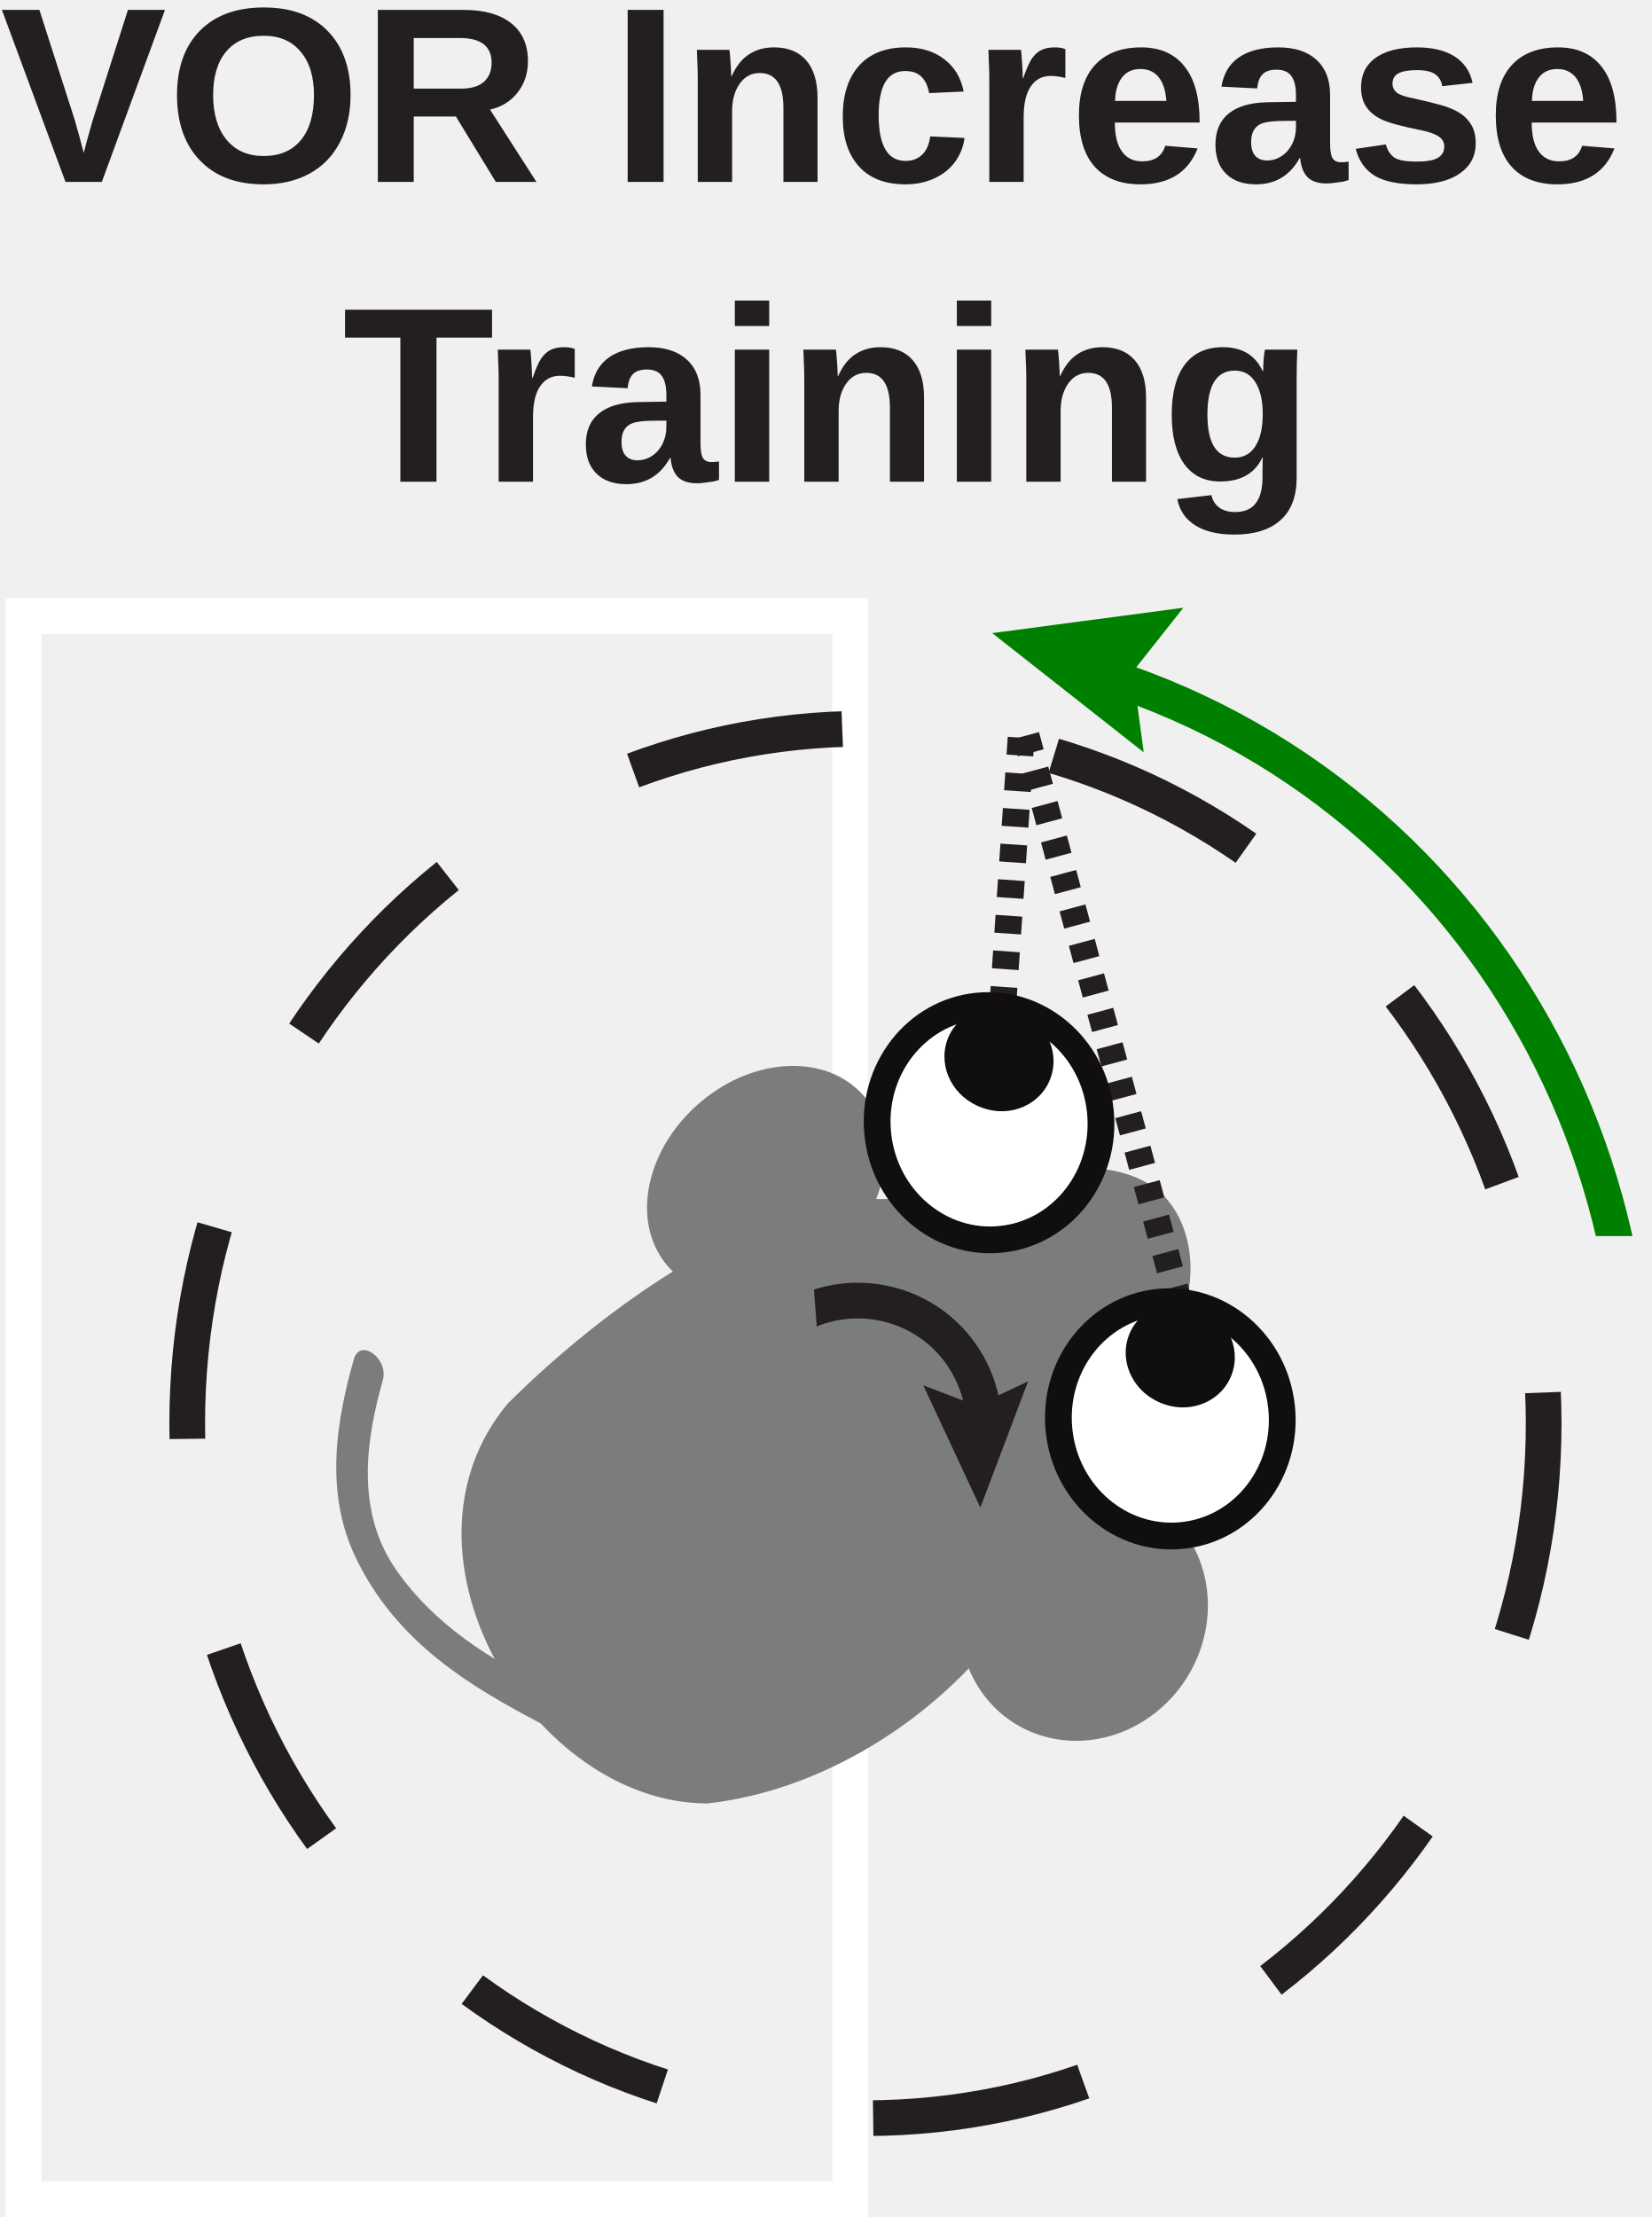
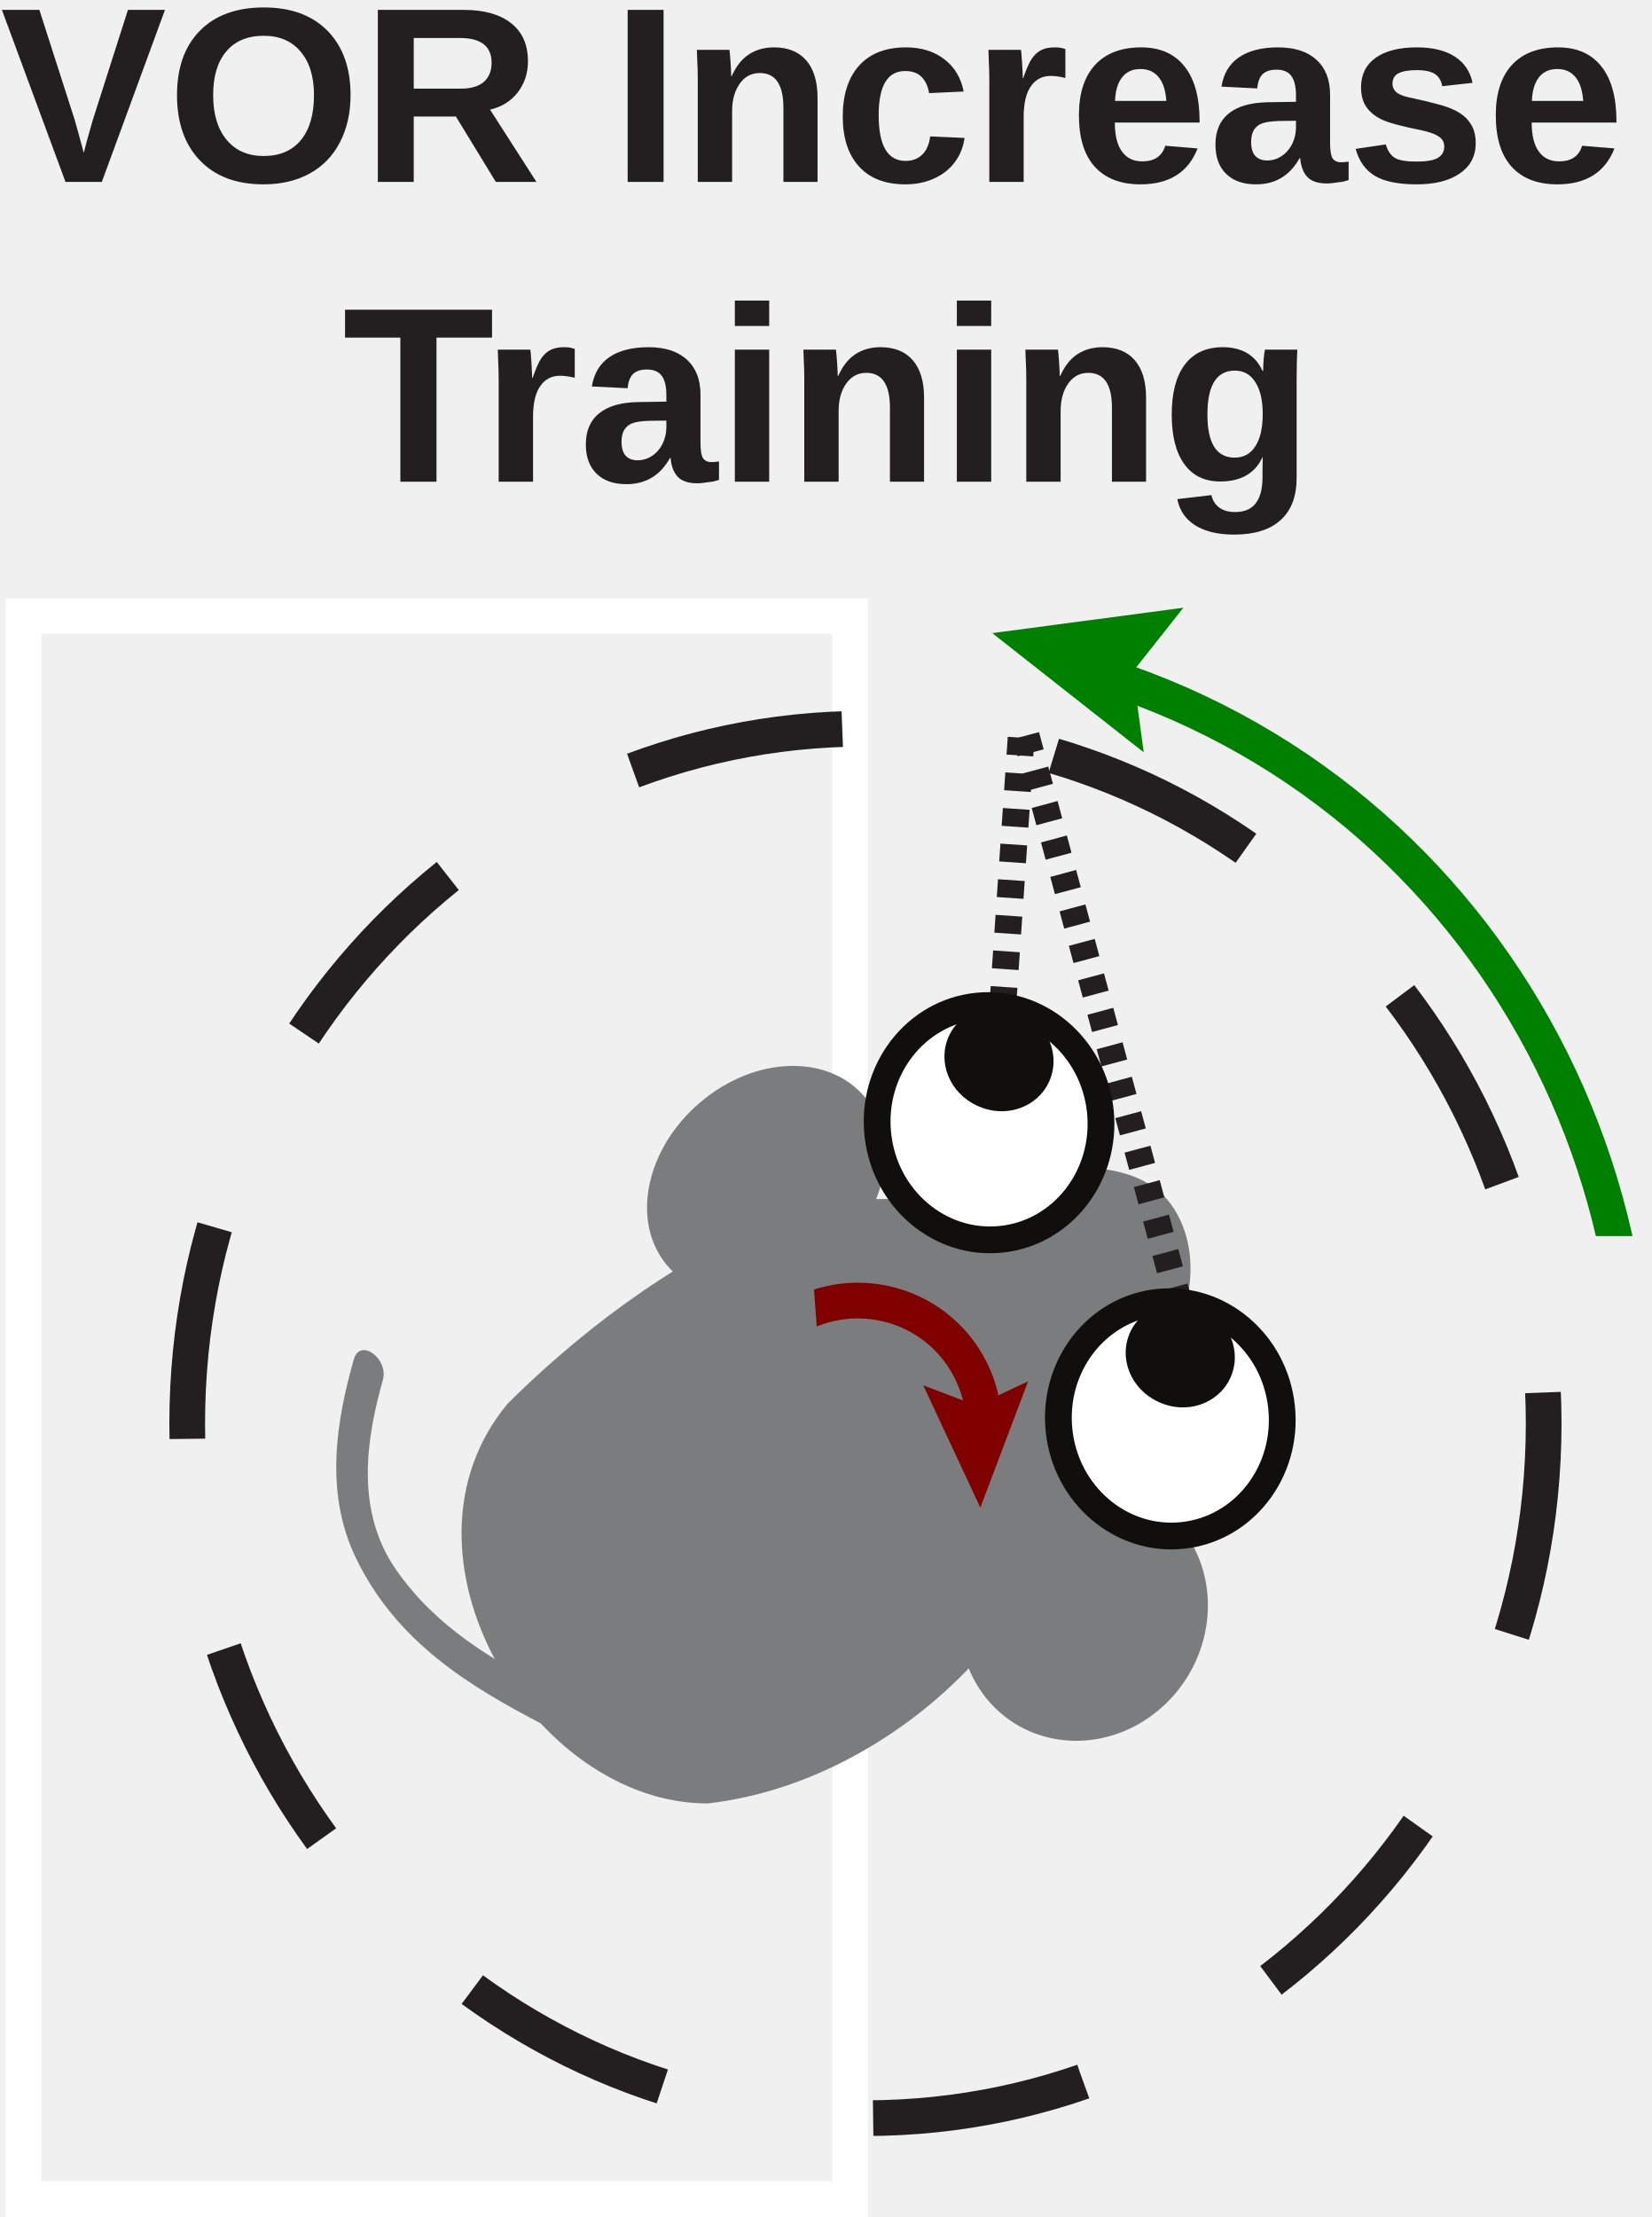
<svg xmlns="http://www.w3.org/2000/svg" width="115.713" height="155.283" id="svg4809" version="1.1">
  <defs id="defs4811">
    <clipPath clipPathUnits="userSpaceOnUse" id="clipPath538">
      <path d="m 184.286,427.214 0.857,-11.519 11.143,0.731 -0.859,11.519 -11.141,-0.731 z" id="path540" />
    </clipPath>
    <clipPath clipPathUnits="userSpaceOnUse" id="clipPath544">
      <path d="M 0,0 612,0 612,792 0,792 0,0 z" id="path546" />
    </clipPath>
    <clipPath clipPathUnits="userSpaceOnUse" id="clipPath386">
      <path d="m 200.208,427.499 35,0 0,42.324 -35,0 0,-42.324 z" id="path388" />
    </clipPath>
  </defs>
  <g id="layer1" transform="translate(-317.1437,-454.7208)">
    <path d="m 385.911,537.383 c -2.594,5.696 4.876,14.334 10.919,13.53 3.743,-2.425 4.899,-8.361 2.315,-11.869 -2.587,-3.51 -8.629,-2.705 -13.234,-1.661" style="fill:#7a7c7d;fill-opacity:1;fill-rule:evenodd;stroke:none" id="path22" />
    <text style="font-size:15px" id="text60" x="317.152" y="467.461">
      <tspan style="font-size:17.5px;font-variant:normal;font-weight:bold;writing-mode:lr-tb;fill:#231f20;fill-opacity:1;fill-rule:nonzero;stroke:none;font-family:Arial;-inkscape-font-specification:Arial-BoldMT" x="317.152 328.825 342.44 355.075 359.94 364.805 375.497 385.227 392.035 401.765 411.495 421.225" y="467.461" id="tspan62">VOR Increase</tspan>
    </text>
    <text style="font-size:15px" id="text64" x="341.11" y="488.461">
      <tspan style="font-size:17.5px;font-variant:normal;font-weight:bold;writing-mode:lr-tb;fill:#231f20;fill-opacity:1;fill-rule:nonzero;stroke:none;font-family:Arial;-inkscape-font-specification:Arial-BoldMT" x="341.11" y="488.461" id="tspan66">T</tspan>
    </text>
    <text style="font-size:15px" id="text68" x="350.857" y="488.461">
      <tspan style="font-size:17.5px;font-variant:normal;font-weight:bold;writing-mode:lr-tb;fill:#231f20;fill-opacity:1;fill-rule:nonzero;stroke:none;font-family:Arial;-inkscape-font-specification:Arial-BoldMT" x="350.857 357.665 367.395 372.26 382.952 387.817 398.51" y="488.461" id="tspan70">raining</tspan>
    </text>
    <path d="m 397.258,507.415 -0.764,-5.651 3.539,-4.475 -13.386,1.776 10.611,8.35 z" style="fill:#008000;fill-opacity:1;fill-rule:nonzero;stroke:none" id="path380" />
    <g transform="matrix(1.25,0,0,-1.25,143.5506,1075.672)" id="g382" style="stroke:#008000">
      <g id="g384" clip-path="url(#clipPath386)" style="stroke:#008000">
        <g id="g390" transform="translate(146.4761,430.168)" style="stroke:#008000">
          <path d="m 0,0 c -7.449,-23.132 4.822,-47.782 27.407,-55.055 22.586,-7.272 46.934,5.587 54.383,28.72 C 89.239,-3.201 76.968,21.448 54.382,28.722 31.797,35.994 7.449,23.135 0,0 z" style="fill:none;stroke:#008000;stroke-width:2;stroke-linecap:butt;stroke-linejoin:miter;stroke-miterlimit:4;stroke-opacity:1;stroke-dasharray:none" id="path392" />
        </g>
      </g>
    </g>
    <path d="m 318.796,608.754 57.899,0 0,-110.87 -57.899,0 0,110.87 z" style="fill:none;stroke:#ffffff;stroke-width:2.5;stroke-linecap:butt;stroke-linejoin:miter;stroke-miterlimit:4;stroke-opacity:1;stroke-dasharray:none" id="path494" />
    <path id="path498" style="fill:none;stroke:#231f20;stroke-width:2.5;stroke-linecap:butt;stroke-linejoin:miter;stroke-miterlimit:4;stroke-opacity:1;stroke-dasharray:15, 15;stroke-dashoffset:0" d="m 425.272,554.421 c 0,26.874 -21.27,48.66 -47.506,48.66 -26.238,0 -47.509,-21.786 -47.509,-48.66 0,-26.875 21.271,-48.661 47.509,-48.661 26.236,0 47.506,21.786 47.506,48.661 z" />
    <path d="m 378.95,553.797 c 0,0.652 -0.481,1.181 -1.076,1.181 -0.594,0 -1.075,-0.529 -1.075,-1.181 0,-0.651 0.481,-1.181 1.075,-1.181 0.595,0 1.076,0.53 1.076,1.181" style="fill:#231f20;fill-opacity:1;fill-rule:nonzero;stroke:none" id="path500" />
    <path id="path504" style="fill:none;stroke:#231f20;stroke-width:1.875;stroke-linecap:butt;stroke-linejoin:miter;stroke-miterlimit:4;stroke-opacity:1;stroke-dasharray:1.25, 1.25;stroke-dashoffset:0" d="m 389.017,506.242 11.467,42.565" />
    <path id="path508" style="fill:none;stroke:#231f20;stroke-width:1.875;stroke-linecap:butt;stroke-linejoin:miter;stroke-miterlimit:4;stroke-opacity:1;stroke-dasharray:1.25, 1.25;stroke-dashoffset:0" d="m 388.67,506.391 -1.666,24.305" />
    <path d="m 377.948,531.851 c -2.359,-3.214 -7.469,-3.306 -11.409,-0.201 -3.947,3.091 -5.258,8.194 -2.9,11.405 2.356,3.214 7.479,3.303 11.429,0.207 3.949,-3.092 5.236,-8.203 2.88,-11.411" style="fill:#7a7c7d;fill-opacity:1;fill-rule:evenodd;stroke:none" id="path510" />
    <path d="m 400.118,562.056 c -2.791,-3.817 -8.215,-4.396 -12.12,-1.28 -3.901,3.118 -4.808,8.731 -2.013,12.575 2.803,3.837 8.245,4.409 12.144,1.291 3.901,-3.119 4.793,-8.746 1.989,-12.586" style="fill:#7a7c7d;fill-opacity:1;fill-rule:evenodd;stroke:none" id="path512" />
    <path d="m 355.322,572.895 c -3.739,-1.964 -7.649,-4.221 -10.443,-8.239 -2.917,-4.197 -2.031,-9.334 -0.919,-13.266 0.425,-1.508 -1.601,-2.986 -2.031,-1.464 -1.157,4.091 -2.115,9.191 0.117,13.864 2.87,6.006 8.11,9.086 12.992,11.65 1.373,0.719 1.643,-1.834 0.282,-2.545" style="fill:#7a7c7d;fill-opacity:1;fill-rule:nonzero;stroke:none" id="path514" />
    <path d="m 390.924,545.375 c -10.221,-15.088 -29.471,-1.087 -38.221,7.662 -8.75,10.5 1.75,28 13.999,28 15.751,-1.75 31.501,-19.25 24.223,-35.663" style="fill:#7a7c7d;fill-opacity:1;fill-rule:evenodd;stroke:none" id="path516" />
    <path d="m 394.217,532.538 c 0.472,4.511 -2.634,8.534 -6.936,8.984 -4.304,0.454 -8.176,-2.837 -8.649,-7.344 -0.476,-4.509 2.63,-8.531 6.93,-8.984 4.306,-0.453 8.18,2.835 8.655,7.344" style="fill:#ffffff;fill-opacity:1;fill-rule:nonzero;stroke:none" id="path518" />
    <path id="path522" style="fill:none;stroke:#110f0d;stroke-width:1.875;stroke-linecap:round;stroke-linejoin:round;stroke-miterlimit:10;stroke-opacity:1;stroke-dasharray:none" d="m 394.217,532.538 c 0.472,4.511 -2.634,8.534 -6.936,8.984 -4.304,0.454 -8.176,-2.837 -8.649,-7.344 -0.476,-4.509 2.63,-8.531 6.93,-8.984 4.306,-0.453 8.18,2.835 8.655,7.344 z" />
    <path d="m 388.307,525.47 c -2.024,-0.729 -4.173,0.24 -4.824,2.138 -0.644,1.901 0.446,4.003 2.481,4.709 1.994,0.721 4.146,-0.249 4.79,-2.149 0.651,-1.9 -0.446,-4 -2.447,-4.697" style="fill:#110f0d;fill-opacity:1;fill-rule:evenodd;stroke:none" id="path524" />
    <path d="m 406.913,553.28 c 0.475,4.511 -2.631,8.534 -6.934,8.986 -4.304,0.453 -8.179,-2.836 -8.652,-7.346 -0.474,-4.509 2.63,-8.529 6.934,-8.985 4.305,-0.451 8.18,2.835 8.652,7.345" style="fill:#ffffff;fill-opacity:1;fill-rule:nonzero;stroke:none" id="path526" />
    <path id="path530" style="fill:none;stroke:#110f0d;stroke-width:1.875;stroke-linecap:round;stroke-linejoin:round;stroke-miterlimit:10;stroke-opacity:1;stroke-dasharray:none" d="m 406.913,553.28 c 0.475,4.511 -2.631,8.534 -6.934,8.986 -4.304,0.453 -8.179,-2.836 -8.652,-7.346 -0.474,-4.509 2.63,-8.529 6.934,-8.985 4.305,-0.451 8.18,2.835 8.652,7.345 z" />
    <path d="m 401.004,546.214 c -2.022,-0.729 -4.173,0.24 -4.824,2.138 -0.646,1.899 0.445,4.003 2.478,4.71 1.999,0.719 4.146,-0.253 4.794,-2.15 0.65,-1.899 -0.444,-4.005 -2.447,-4.697" style="fill:#110f0d;fill-opacity:1;fill-rule:evenodd;stroke:none" id="path532" />
-     <g transform="matrix(1.25,0,0,-1.25,143.5506,1075.672)" id="g534">
-       <g id="g536" clip-path="url(#clipPath538)">
-         <g id="g542" clip-path="url(#clipPath544)">
-           <g id="g548" transform="translate(190.3711,410.5811)">
-             <path d="m 0,0 c -3.43,-1.934 -7.76,-0.729 -9.674,2.69 -1.913,3.42 -0.683,7.759 2.745,9.692 3.43,1.934 7.762,0.729 9.675,-2.691 C 4.659,6.272 3.43,1.933 0,0 z" style="fill:none;stroke:#231f20;stroke-width:2;stroke-linecap:butt;stroke-linejoin:miter;stroke-miterlimit:4;stroke-opacity:1;stroke-dasharray:none" id="path550" />
+     <g transform="matrix(1.25,0,0,-1.25,143.5506,1075.672)" id="g534" style="stroke:#800000">
+       <g id="g536" clip-path="url(#clipPath538)" style="stroke:#800000">
+         <g id="g542" clip-path="url(#clipPath544)" style="stroke:#800000">
+           <g id="g548" transform="translate(190.3711,410.5811)" style="stroke:#800000">
+             <path d="m 0,0 c -3.43,-1.934 -7.76,-0.729 -9.674,2.69 -1.913,3.42 -0.683,7.759 2.745,9.692 3.43,1.934 7.762,0.729 9.675,-2.691 C 4.659,6.272 3.43,1.933 0,0 z" style="fill:none;stroke:#800000;stroke-width:2;stroke-linecap:butt;stroke-linejoin:miter;stroke-miterlimit:4;stroke-opacity:1;stroke-dasharray:none" id="path550" />
          </g>
        </g>
      </g>
    </g>
-     <path d="m 381.814,551.753 3.73,1.42 3.612,-1.698 -3.342,8.841 -4,-8.564 z" style="fill:#231f20;fill-opacity:1;fill-rule:nonzero;stroke:none" id="path560" />
+     <path d="m 381.814,551.753 3.73,1.42 3.612,-1.698 -3.342,8.841 -4,-8.564 z" style="fill:#800000;fill-opacity:1;fill-rule:nonzero;stroke:none" id="path560" />
  </g>
</svg>
